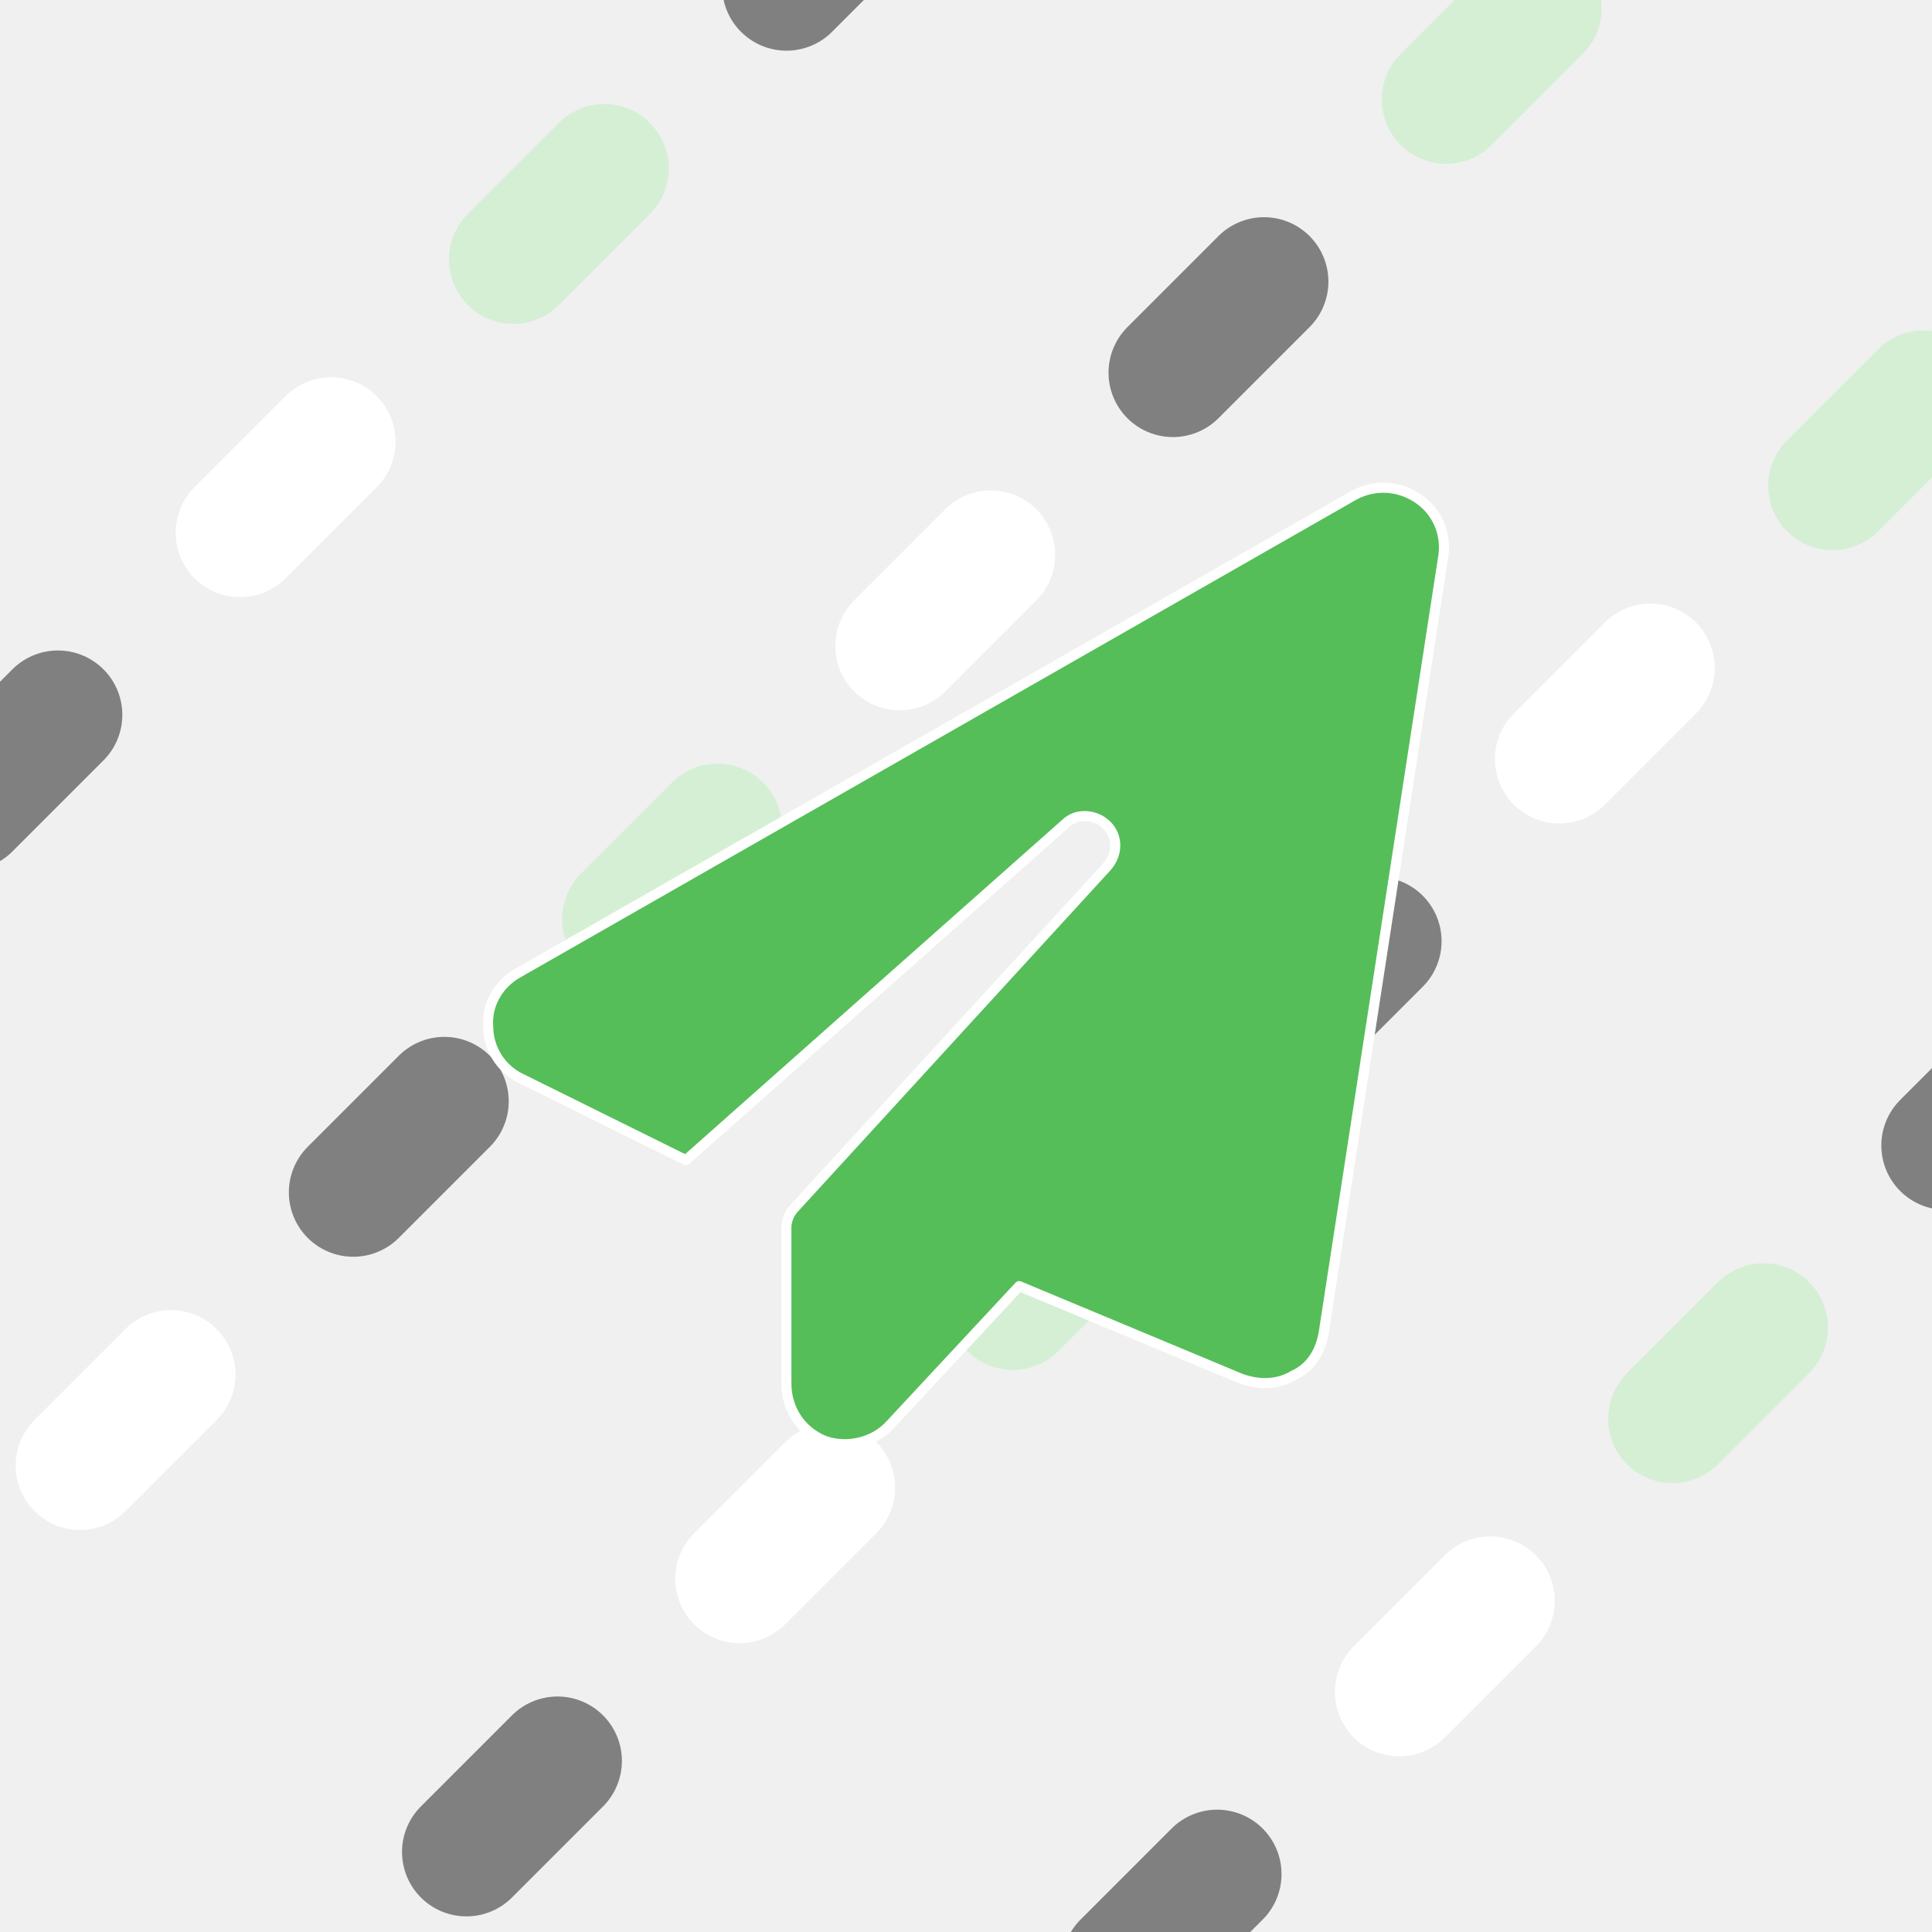
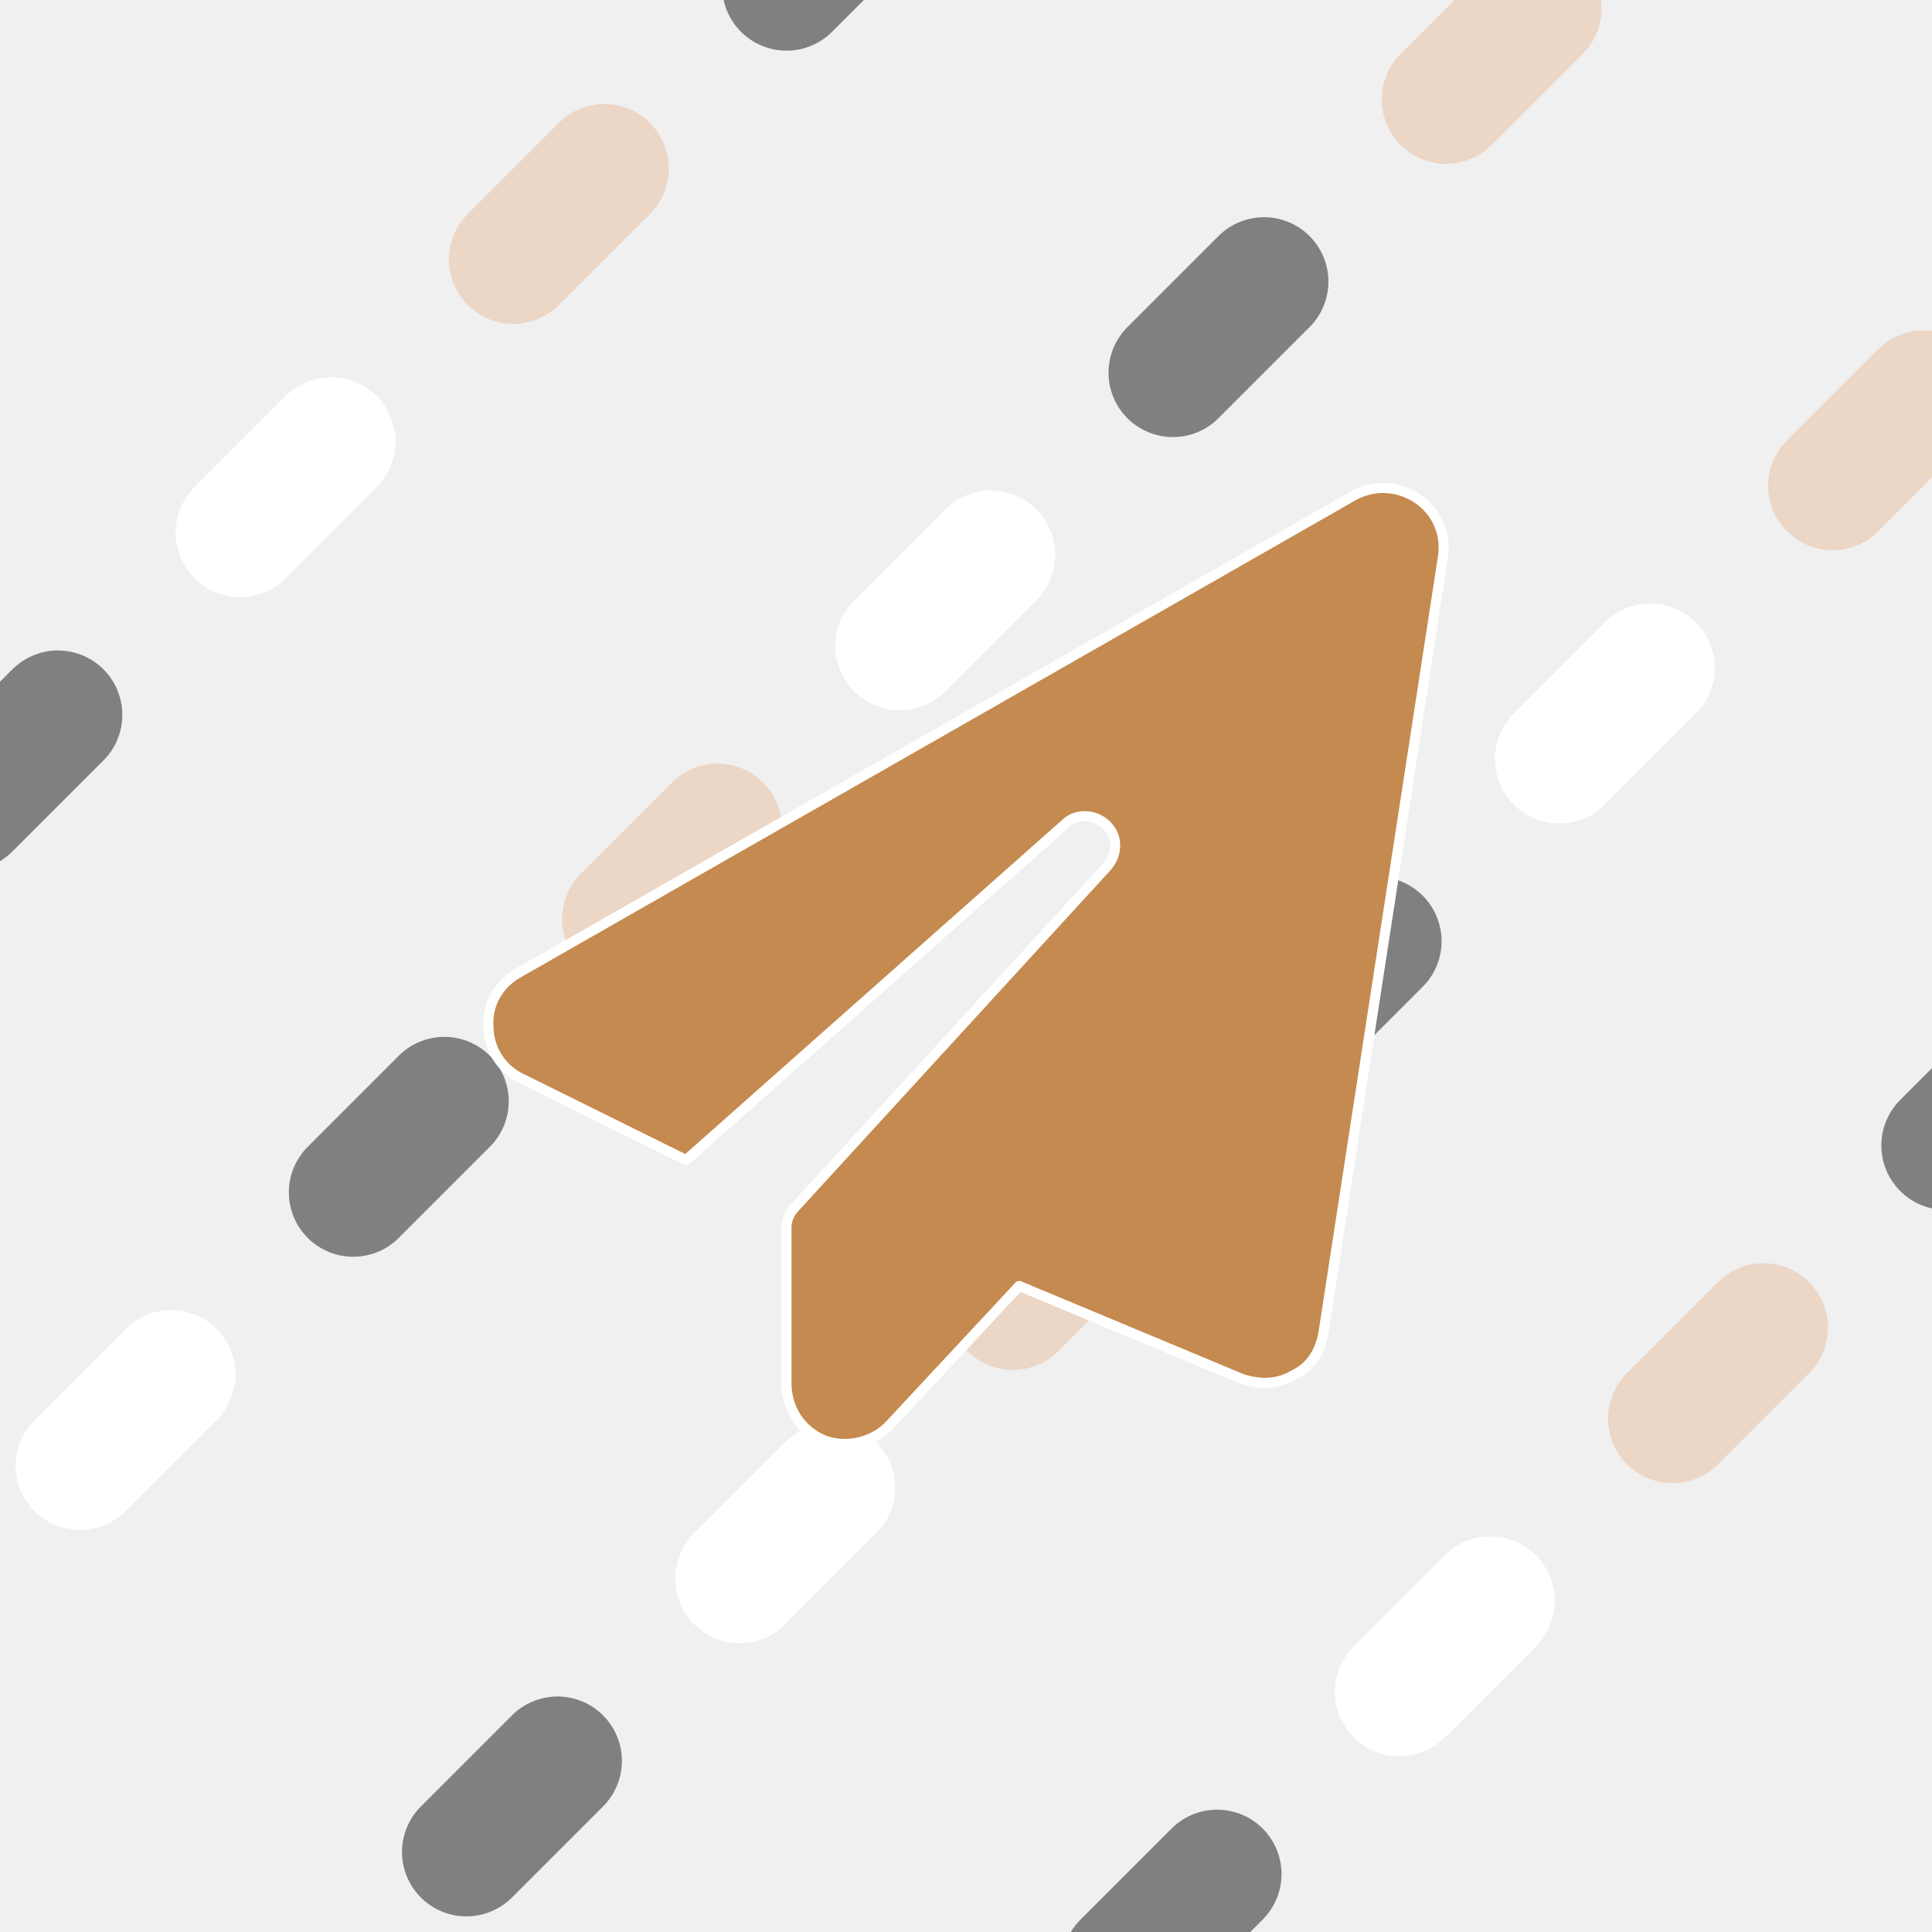
<svg xmlns="http://www.w3.org/2000/svg" width="3840" height="3840" viewBox="0 0 1016 1016" version="1.1" id="svg1" xml:space="preserve">
  <defs id="defs1" />
  <g id="layer1" style="display:inline">
-     <path style="fill:#55be59;fill-opacity:1;stroke:#d5efd5;stroke-width:67.733;stroke-linecap:round;stroke-dasharray:67.733, 541.866;stroke-dashoffset:406.4;stroke-opacity:1" d="m -304.8,711.2 1016,-1016" id="path1" />
-     <path style="display:inline;fill:#55be59;fill-opacity:1;stroke:#d5efd5;stroke-width:67.733;stroke-linecap:round;stroke-dasharray:67.733,541.867;stroke-dashoffset:0;stroke-opacity:1" d="M -101.6,914.4 914.4,-101.6" id="path1-0" />
-     <path style="display:inline;fill:#55be59;fill-opacity:1;stroke:#d5efd5;stroke-width:67.733;stroke-linecap:round;stroke-dasharray:67.733, 541.867;stroke-dashoffset:0;stroke-opacity:1" d="M 101.6,1117.6 1117.6,101.6" id="path1-0-3" />
-     <path style="display:inline;fill:#55be59;fill-opacity:1;stroke:#d5efd5;stroke-width:67.733;stroke-linecap:round;stroke-dasharray:67.733, 541.866;stroke-dashoffset:406.4;stroke-opacity:1" d="M 304.8,1320.8 1320.8,304.8" id="path1-0-3-8" />
+     <path style="fill:#55be59;fill-opacity:1;stroke:#ecd6c6;stroke-width:67.733;stroke-linecap:round;stroke-dasharray:67.733, 541.866;stroke-dashoffset:406.4;stroke-opacity:1" d="m -304.8,711.2 1016,-1016" id="path1" />
+     <path style="display:inline;fill:#55be59;fill-opacity:1;stroke:#ecd6c6;stroke-width:67.733;stroke-linecap:round;stroke-dasharray:67.733, 541.867;stroke-dashoffset:0;stroke-opacity:1" d="M -101.6,914.4 914.4,-101.6" id="path1-0" />
+     <path style="display:inline;fill:#55be59;fill-opacity:1;stroke:#ecd6c6;stroke-width:67.733;stroke-linecap:round;stroke-dasharray:67.733, 541.867;stroke-dashoffset:0;stroke-opacity:1" d="M 101.6,1117.6 1117.6,101.6" id="path1-0-3" />
+     <path style="display:inline;fill:#55be59;fill-opacity:1;stroke:#ecd6c6;stroke-width:67.733;stroke-linecap:round;stroke-dasharray:67.733, 541.866;stroke-dashoffset:406.4;stroke-opacity:1" d="M 304.8,1320.8 1320.8,304.8" id="path1-0-3-8" />
  </g>
  <g id="layer5" style="display:inline">
    <path style="display:inline;fill:#55be59;fill-opacity:1;stroke:#808080;stroke-width:67.733;stroke-linecap:round;stroke-dasharray:67.733, 541.866;stroke-dashoffset:203.2;stroke-opacity:1" d="M -304.8,711.2 711.2,-304.8" id="path1-2" />
    <path style="display:inline;fill:#55be59;fill-opacity:1;stroke:#808080;stroke-width:67.733;stroke-opacity:1;stroke-linecap:round;stroke-dasharray:67.733,541.867;stroke-dashoffset:203.2" d="M -101.6,914.4 914.4,-101.6" id="path1-0-4" />
    <path style="display:inline;fill:#55be59;fill-opacity:1;stroke:#808080;stroke-width:67.733;stroke-linecap:round;stroke-dasharray:67.733, 541.866;stroke-dashoffset:406.4;stroke-opacity:1" d="M 101.6,1117.6 1117.6,101.6" id="path1-0-3-5" />
    <path style="display:inline;fill:#55be59;fill-opacity:1;stroke:#808080;stroke-width:67.733;stroke-linecap:round;stroke-dasharray:67.733, 541.866;stroke-dashoffset:203.2;stroke-opacity:1" d="M 304.8,1320.8 1320.8,304.8" id="path1-0-3-8-8" />
  </g>
  <g id="layer6" style="stroke-dasharray:1,5;stroke-dashoffset:0">
    <path style="display:inline;fill:#55be59;fill-opacity:1;stroke:#ffffff;stroke-width:67.733;stroke-linecap:round;stroke-dasharray:67.733, 541.866;stroke-dashoffset:0" d="M -304.8,711.2 711.2,-304.8" id="path1-25" />
    <path style="display:inline;fill:#55be59;fill-opacity:1;stroke:#ffffff;stroke-width:67.733;stroke-dasharray:67.733,541.867;stroke-linecap:round;stroke-dashoffset:406.4" d="M -101.6,914.4 914.4,-101.6" id="path1-0-42" />
    <path style="display:inline;fill:#55be59;fill-opacity:1;stroke:#ffffff;stroke-width:67.733;stroke-linecap:round;stroke-dasharray:67.733, 541.866;stroke-dashoffset:203.2" d="M 101.6,1117.6 1117.6,101.6" id="path1-0-3-7" />
    <path style="display:inline;fill:#55be59;fill-opacity:1;stroke:#ffffff;stroke-width:67.733;stroke-linecap:round;stroke-dasharray:67.733, 541.866;stroke-dashoffset:0" d="M 304.8,1320.8 1320.8,304.8" id="path1-0-3-8-5" />
  </g>
  <g id="layer3" style="display:inline">
-     <path style="font-weight:bold;font-size:1252.87px;font-family:'Hasklug Nerd Font Mono';-inkscape-font-specification:'Hasklug Nerd Font Mono Bold';fill:#55be59;stroke:#ffffff;stroke-width:5.292;stroke-linecap:round;stroke-linejoin:round;stroke-dasharray:none" d="m 745.62,262.088 c -10.063,-6.709 -22.642,-7.547 -33.543,-1.677 L 271.82,511.986 c -10.063,5.87 -15.933,16.772 -15.095,27.673 0,11.74 6.709,22.642 17.61,27.673 l 86.374,42.768 199.583,-176.941 c 5.87,-5.87 15.933,-5.032 21.803,0.839 5.87,5.87 5.87,15.095 0,21.803 L 417.734,635.258 c -2.516,2.516 -4.193,6.709 -4.193,10.063 v 82.181 c 0,13.417 7.547,25.158 20.126,30.189 11.74,4.193 25.996,0.839 34.382,-8.386 l 67.925,-72.957 116.563,48.638 c 9.224,3.354 19.287,3.354 27.673,-1.677 9.224,-4.193 14.256,-12.579 15.933,-22.642 l 62.894,-408.391 c 1.677,-11.74 -3.354,-23.48 -13.417,-30.189 z" id="text1" aria-label="" />
+     <path style="font-weight:bold;font-size:1252.87px;font-family:'Hasklug Nerd Font Mono';-inkscape-font-specification:'Hasklug Nerd Font Mono Bold';fill:#c48a4f;fill-opacity:1;stroke:#ffffff;stroke-width:5.292;stroke-linecap:round;stroke-linejoin:round;stroke-dasharray:none" d="m 745.484,262.229 c -10.057,-6.705 -22.629,-7.543 -33.524,-1.676 L 271.956,511.984 c -10.057,5.867 -15.924,16.762 -15.086,27.657 0,11.733 6.705,22.629 17.6,27.657 l 86.325,42.743 199.469,-176.84 c 5.867,-5.867 15.924,-5.029 21.791,0.838 5.867,5.867 5.867,15.086 0,21.791 L 417.786,635.185 c -2.514,2.514 -4.191,6.705 -4.191,10.057 v 82.134 c 0,13.41 7.543,25.143 20.114,30.172 11.733,4.191 25.981,0.838 34.362,-8.381 l 67.886,-72.915 116.496,48.61 c 9.219,3.352 19.276,3.352 27.657,-1.676 9.219,-4.191 14.248,-12.572 15.924,-22.629 l 62.858,-408.156 c 1.676,-11.733 -3.352,-23.467 -13.41,-30.172 z" id="text1" aria-label="" />
  </g>
</svg>
